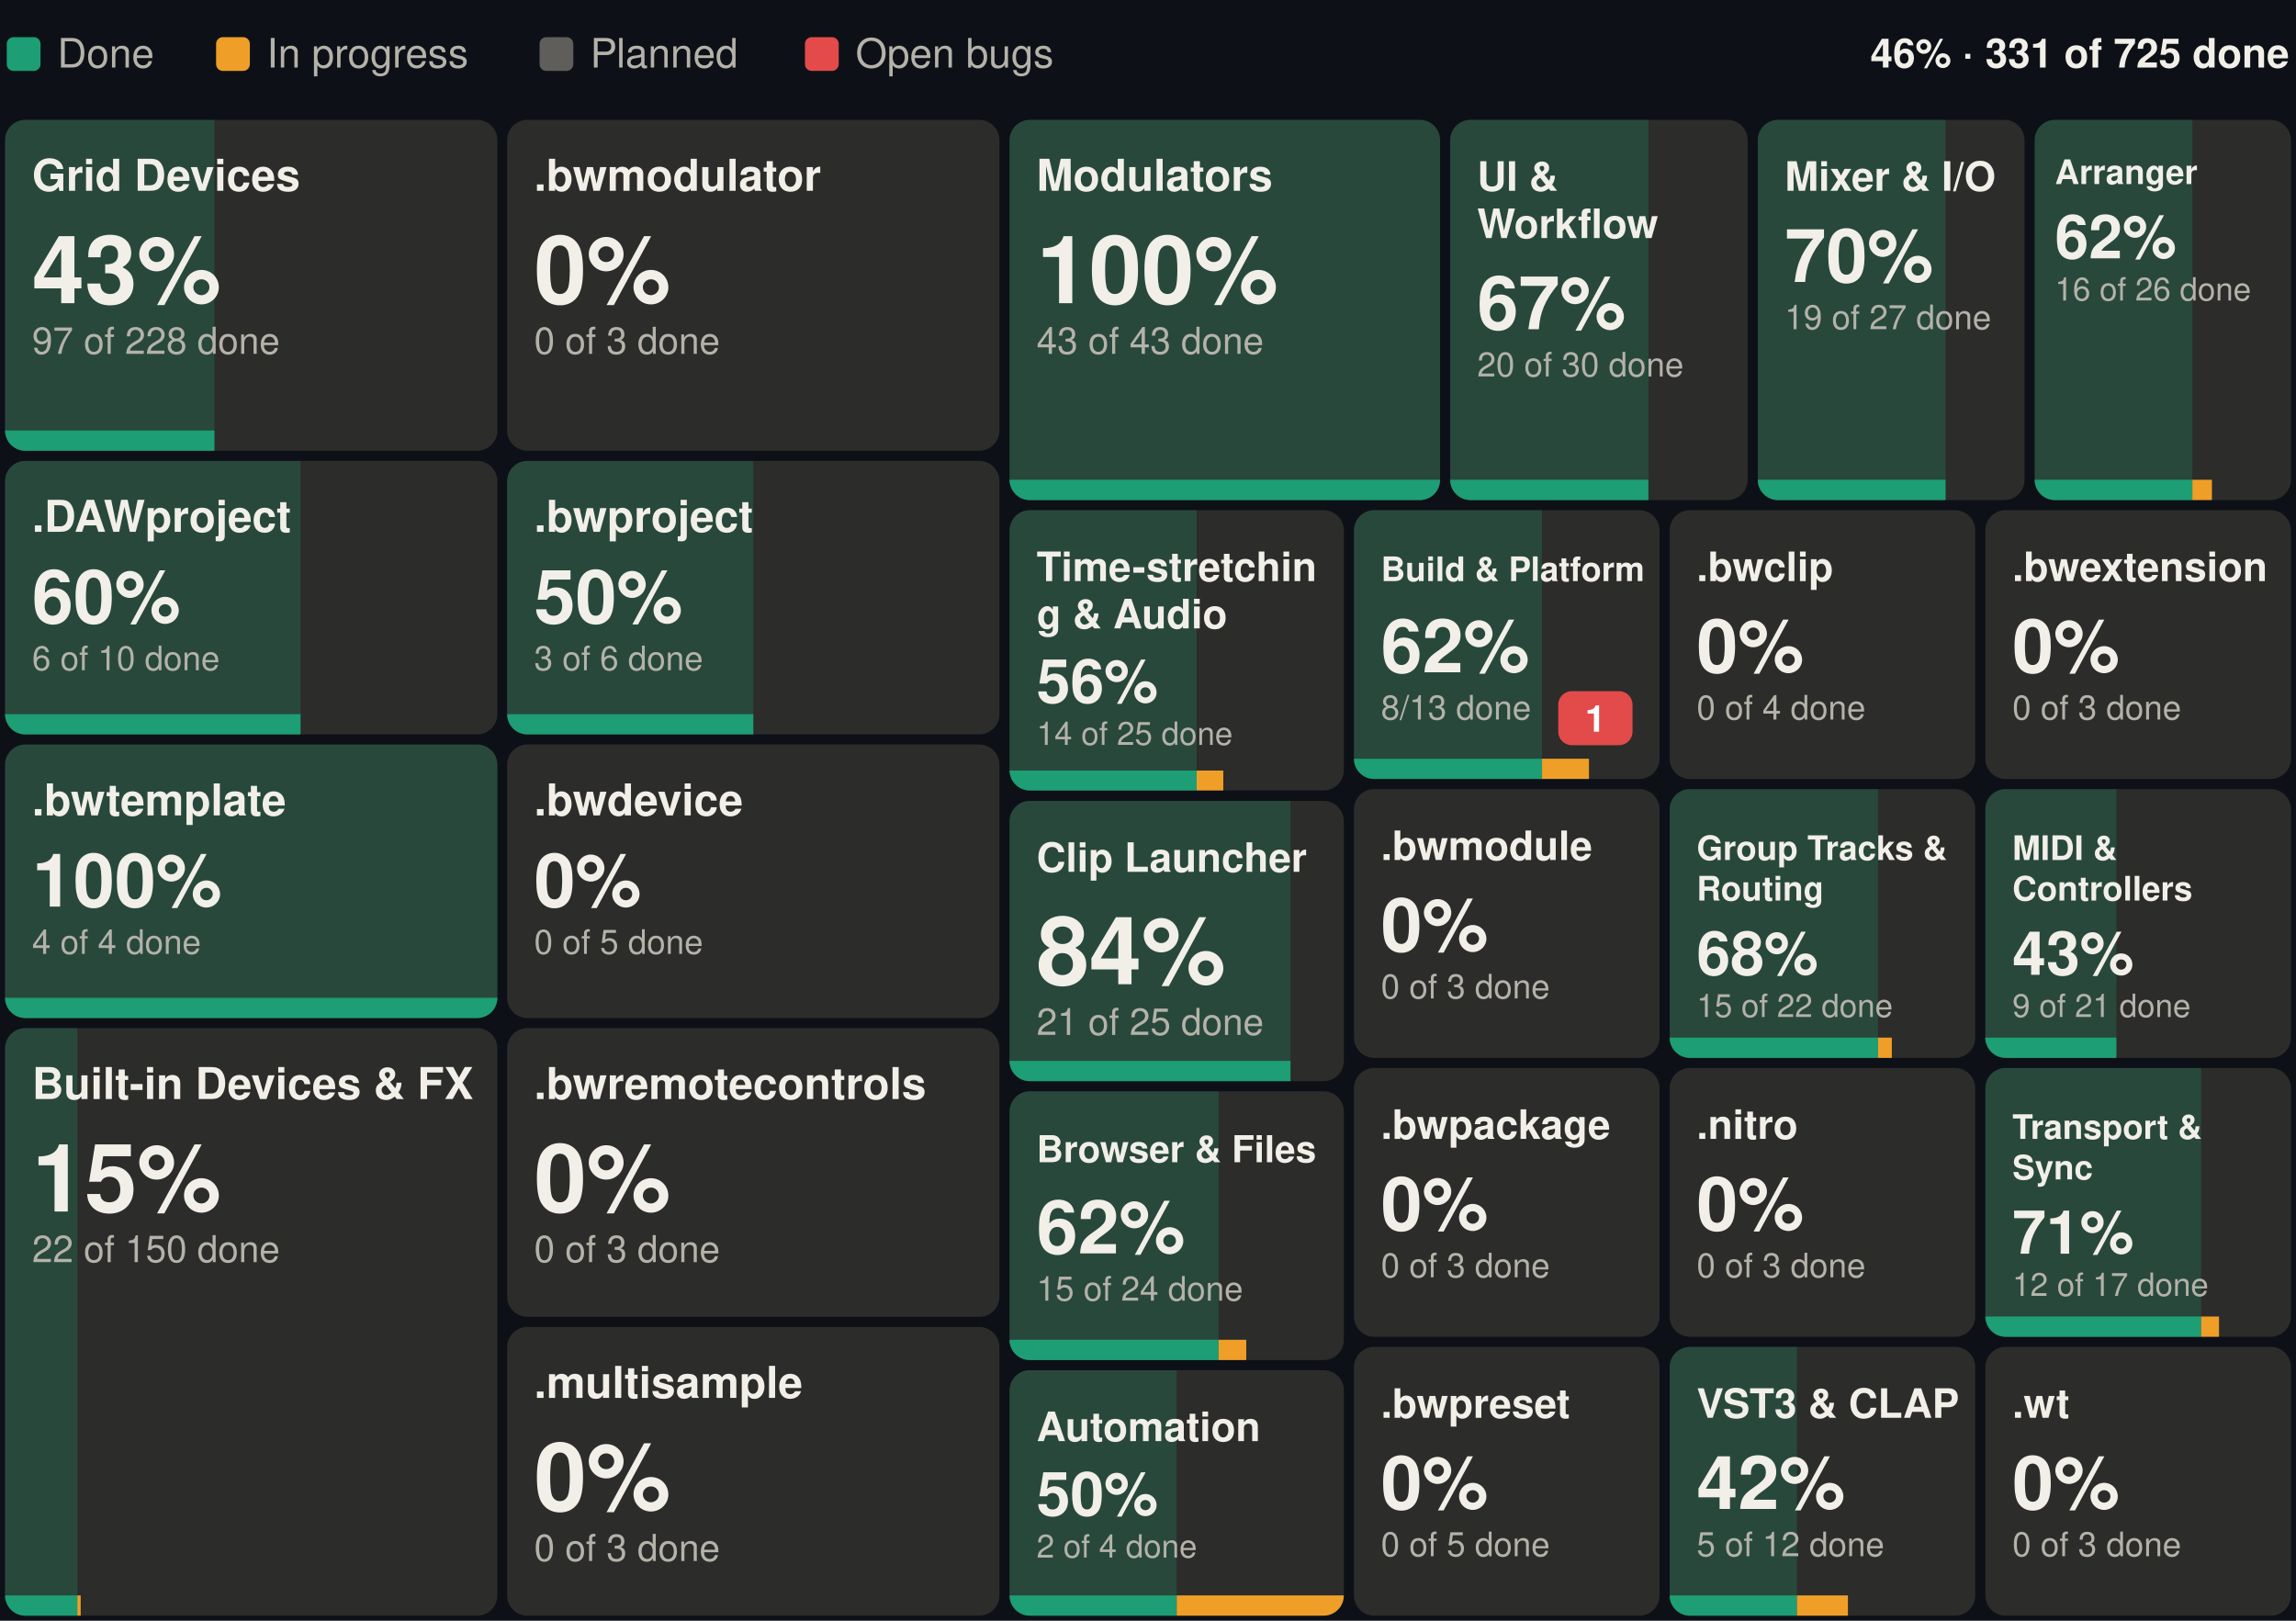
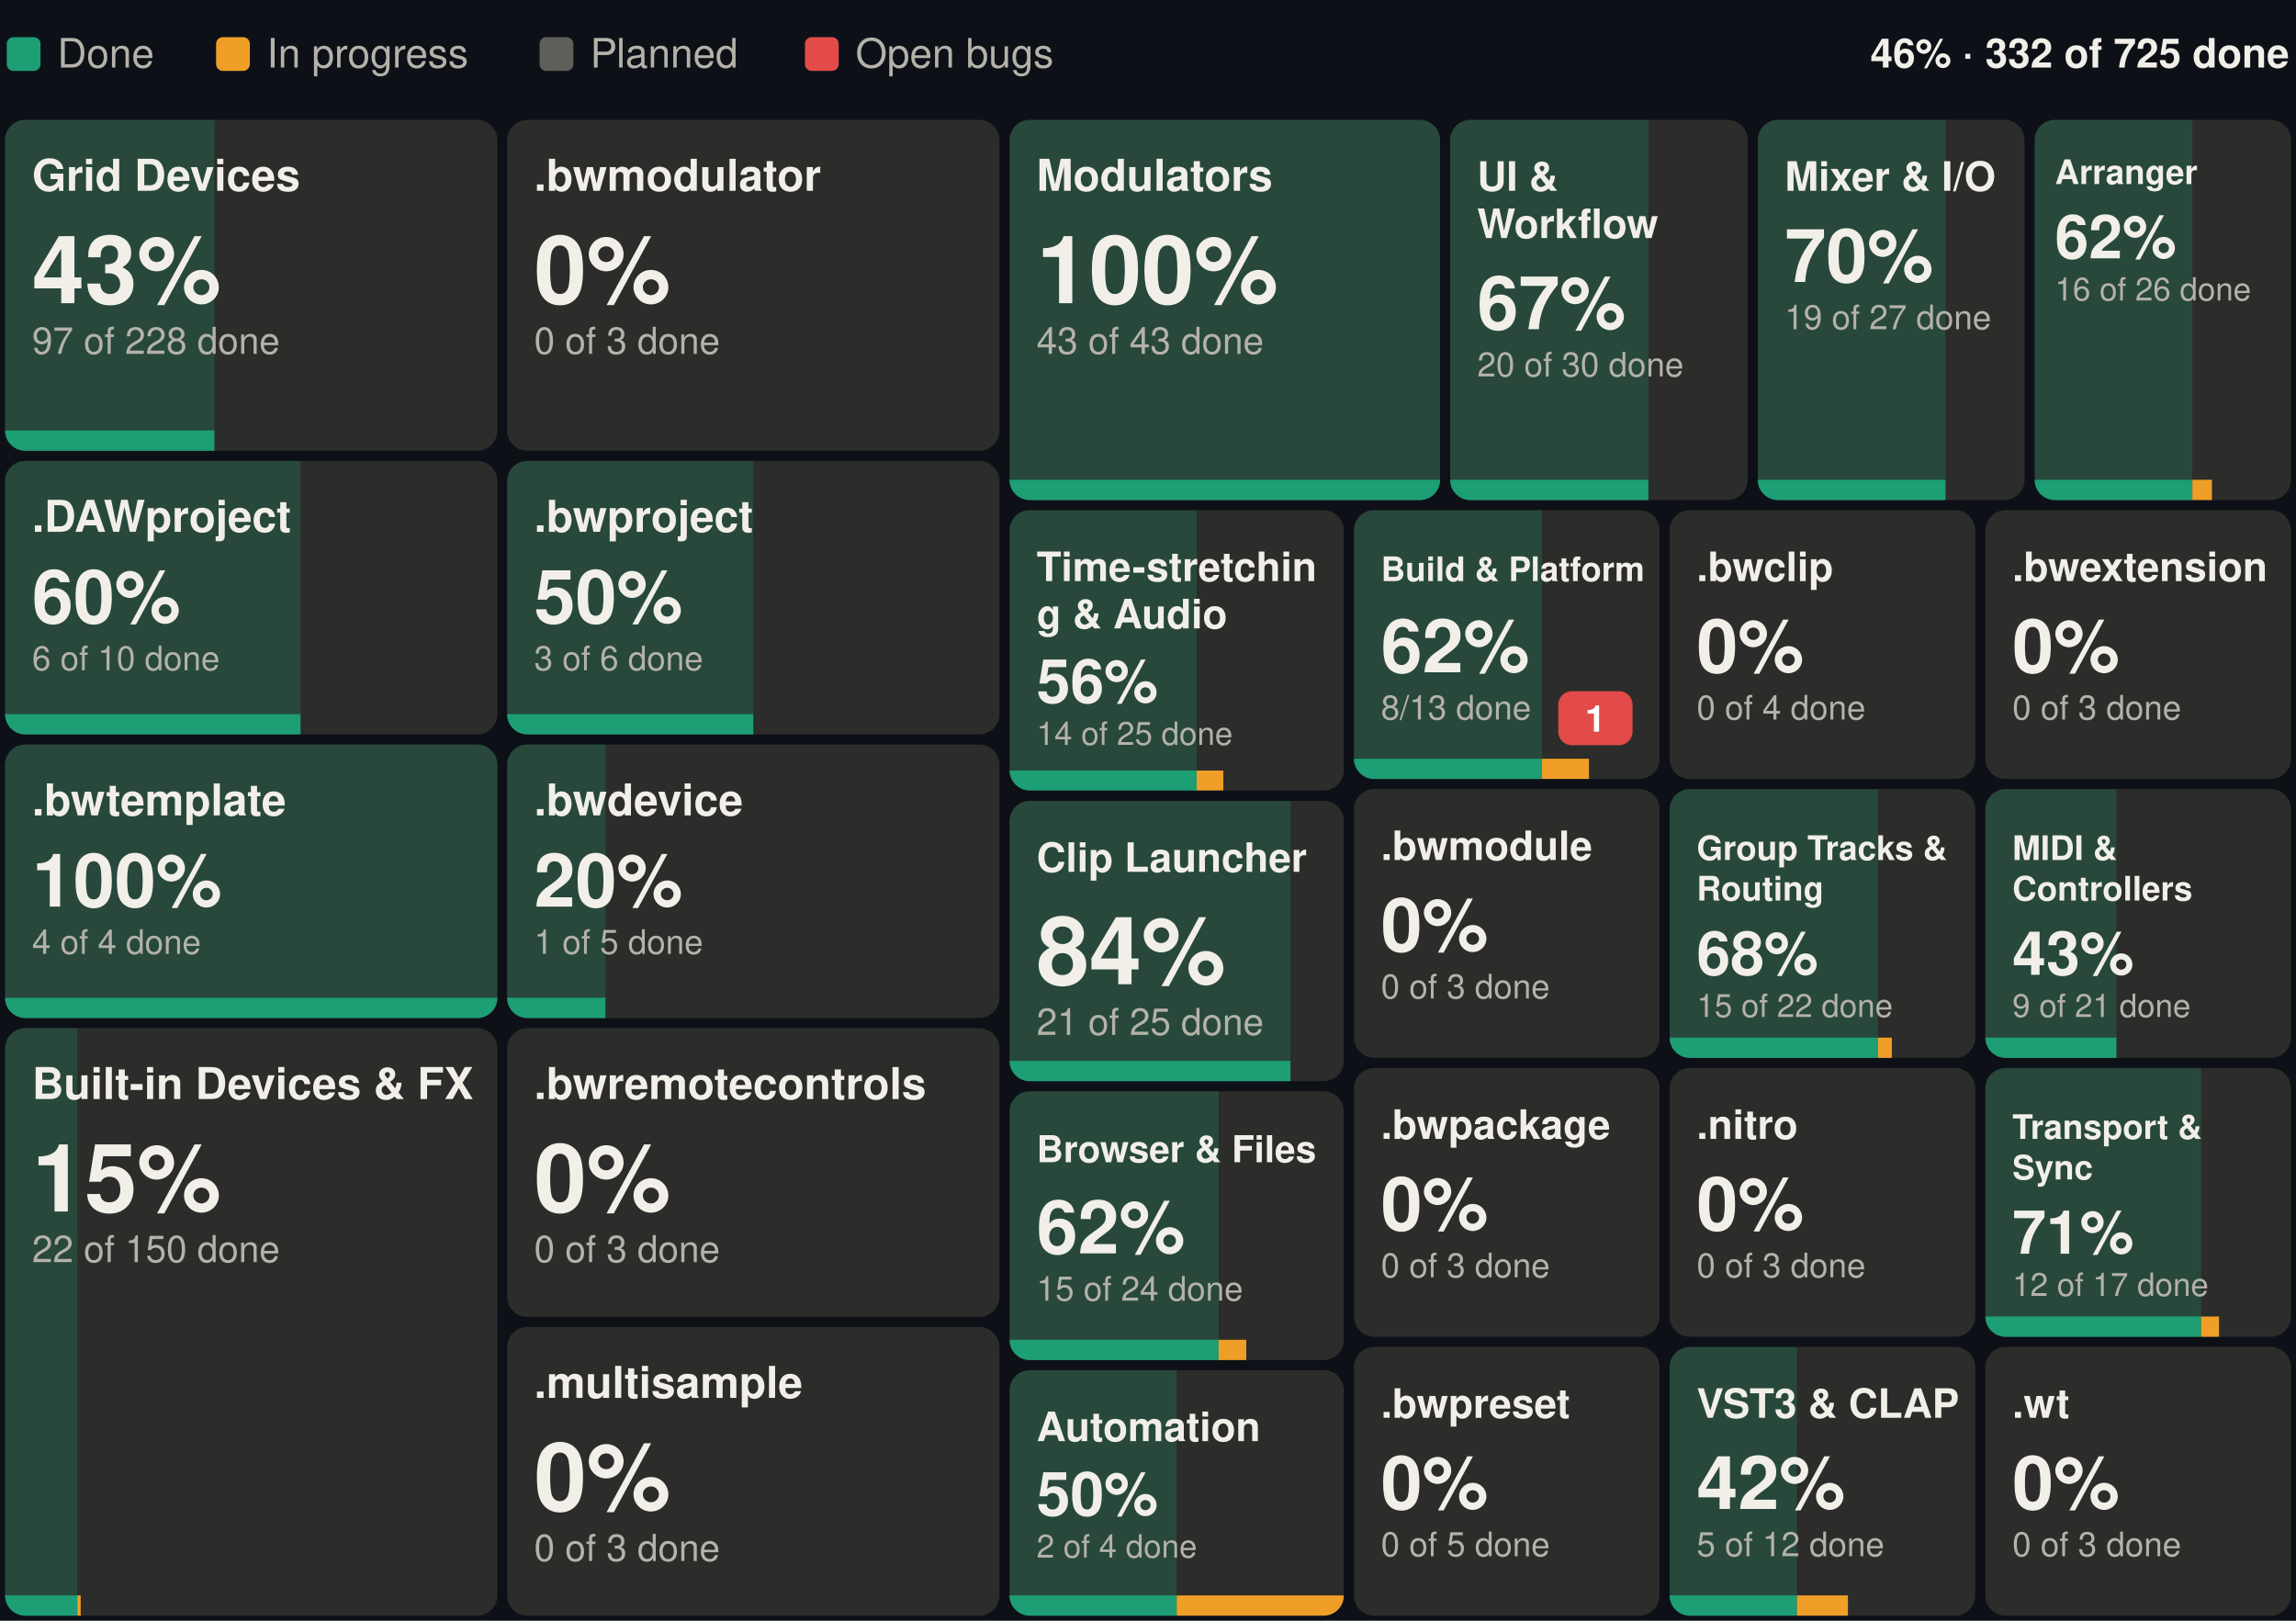
- <svg xmlns="http://www.w3.org/2000/svg" width="680" height="480" viewBox="0 0 680 480" font-family="-apple-system, BlinkMacSystemFont, 'Segoe UI', Helvetica, Arial, sans-serif" role="img" aria-label="Hikaru OpenLive vs Bitwig Studio 5.3.13: 331 of 725 features done">
+ <svg xmlns="http://www.w3.org/2000/svg" width="680" height="480" viewBox="0 0 680 480" font-family="-apple-system, BlinkMacSystemFont, 'Segoe UI', Helvetica, Arial, sans-serif" role="img" aria-label="Hikaru OpenLive vs Bitwig Studio 5.3.13: 332 of 725 features done">
  <rect width="680" height="480" fill="#0d1117" />
-   <text x="678.0" y="20.0" font-size="12" font-weight="600" text-anchor="end" fill="#F1EFE8">46% · 331 of 725 done</text>
+   <text x="678.0" y="20.0" font-size="12" font-weight="600" text-anchor="end" fill="#F1EFE8">46% · 332 of 725 done</text>
  <rect x="2.0" y="11" width="10" height="10" rx="2" fill="#1D9E75" />
  <text x="17.0" y="20.0" font-size="12" fill="#B4B2A9">Done</text>
  <rect x="64.0" y="11" width="10" height="10" rx="2" fill="#EF9F27" />
  <text x="79.0" y="20.0" font-size="12" fill="#B4B2A9">In progress</text>
  <rect x="159.8" y="11" width="10" height="10" rx="2" fill="#5F5E5A" />
  <text x="174.8" y="20.0" font-size="12" fill="#B4B2A9">Planned</text>
  <rect x="238.4" y="11" width="10" height="10" rx="2" fill="#E24B4A" />
  <text x="253.4" y="20.0" font-size="12" fill="#B4B2A9">Open bugs</text>
  <g>
    <clipPath id="b0">
      <rect x="299.0" y="237.2" width="99.0" height="83.0" rx="6" />
    </clipPath>
    <g clip-path="url(#b0)">
      <rect x="299.0" y="237.2" width="99.0" height="83.0" fill="#2C2C2A" />
      <rect x="299.0" y="237.2" width="83.2" height="83.0" fill="#1D9E75" fill-opacity="0.25" />
      <rect x="299.0" y="314.2" width="83.2" height="6" fill="#1D9E75" />
    </g>
    <text x="307.0" y="258.2" font-size="12" font-weight="600" fill="#F1EFE8">Clip Launcher</text>
    <text x="307.0" y="291.5" font-size="28" font-weight="600" fill="#F1EFE8">84%</text>
    <text x="307.0" y="306.5" font-size="11" fill="#B4B2A9">21 of 25 done</text>
  </g>
  <g>
    <clipPath id="b1">
      <rect x="602.6" y="35.5" width="75.9" height="112.6" rx="6" />
    </clipPath>
    <g clip-path="url(#b1)">
      <rect x="602.6" y="35.5" width="75.9" height="112.6" fill="#2C2C2A" />
      <rect x="602.6" y="35.5" width="46.7" height="112.6" fill="#1D9E75" fill-opacity="0.25" />
      <rect x="602.6" y="142.1" width="46.7" height="6" fill="#1D9E75" />
      <rect x="649.3" y="142.1" width="5.8" height="6" fill="#EF9F27" />
    </g>
    <text x="608.6" y="54.5" font-size="10" font-weight="600" fill="#F1EFE8">Arranger</text>
    <text x="608.6" y="76.5" font-size="18" font-weight="600" fill="#F1EFE8">62%</text>
    <text x="608.6" y="89.0" font-size="9.5" fill="#B4B2A9">16 of 26 done</text>
  </g>
  <g>
    <clipPath id="b2">
      <rect x="588.0" y="316.3" width="90.5" height="79.6" rx="6" />
    </clipPath>
    <g clip-path="url(#b2)">
      <rect x="588.0" y="316.3" width="90.5" height="79.6" fill="#2C2C2A" />
      <rect x="588.0" y="316.3" width="63.9" height="79.6" fill="#1D9E75" fill-opacity="0.25" />
      <rect x="588.0" y="389.9" width="63.9" height="6" fill="#1D9E75" />
      <rect x="651.9" y="389.9" width="5.3" height="6" fill="#EF9F27" />
    </g>
    <text x="596.0" y="337.3" font-size="10" font-weight="600" fill="#F1EFE8">Transport &amp;</text>
    <text x="596.0" y="349.3" font-size="10" font-weight="600" fill="#F1EFE8">Sync</text>
    <text x="596.0" y="371.3" font-size="18" font-weight="600" fill="#F1EFE8">71%</text>
    <text x="596.0" y="383.8" font-size="9.5" fill="#B4B2A9">12 of 17 done</text>
  </g>
  <g>
    <clipPath id="b3">
      <rect x="494.5" y="233.7" width="90.5" height="79.6" rx="6" />
    </clipPath>
    <g clip-path="url(#b3)">
      <rect x="494.5" y="233.7" width="90.5" height="79.6" fill="#2C2C2A" />
      <rect x="494.5" y="233.7" width="61.7" height="79.6" fill="#1D9E75" fill-opacity="0.25" />
      <rect x="494.5" y="307.3" width="61.7" height="6" fill="#1D9E75" />
      <rect x="556.2" y="307.3" width="4.1" height="6" fill="#EF9F27" />
    </g>
    <text x="502.5" y="254.7" font-size="10" font-weight="600" fill="#F1EFE8">Group Tracks &amp;</text>
    <text x="502.5" y="266.7" font-size="10" font-weight="600" fill="#F1EFE8">Routing</text>
    <text x="502.5" y="288.7" font-size="18" font-weight="600" fill="#F1EFE8">68%</text>
    <text x="502.5" y="301.2" font-size="9.5" fill="#B4B2A9">15 of 22 done</text>
  </g>
  <g>
    <clipPath id="b4">
      <rect x="299.0" y="151.1" width="99.0" height="83.0" rx="6" />
    </clipPath>
    <g clip-path="url(#b4)">
      <rect x="299.0" y="151.1" width="99.0" height="83.0" fill="#2C2C2A" />
      <rect x="299.0" y="151.1" width="55.4" height="83.0" fill="#1D9E75" fill-opacity="0.25" />
      <rect x="299.0" y="228.2" width="55.4" height="6" fill="#1D9E75" />
      <rect x="354.4" y="228.2" width="7.9" height="6" fill="#EF9F27" />
    </g>
    <text x="307.0" y="172.1" font-size="12" font-weight="600" fill="#F1EFE8">Time-stretchin</text>
    <text x="307.0" y="186.1" font-size="12" font-weight="600" fill="#F1EFE8">g &amp; Audio</text>
    <text x="307.0" y="208.1" font-size="18" font-weight="600" fill="#F1EFE8">56%</text>
    <text x="307.0" y="220.6" font-size="9.5" fill="#B4B2A9">14 of 25 done</text>
  </g>
  <g>
    <clipPath id="b5">
      <rect x="1.5" y="304.5" width="145.8" height="174.0" rx="6" />
    </clipPath>
    <g clip-path="url(#b5)">
      <rect x="1.5" y="304.5" width="145.8" height="174.0" fill="#2C2C2A" />
      <rect x="1.5" y="304.5" width="21.4" height="174.0" fill="#1D9E75" fill-opacity="0.25" />
      <rect x="1.5" y="472.5" width="21.4" height="6" fill="#1D9E75" />
      <rect x="22.9" y="472.5" width="1.0" height="6" fill="#EF9F27" />
    </g>
    <text x="9.5" y="325.5" font-size="13" font-weight="600" fill="#F1EFE8">Built-in Devices &amp; FX</text>
    <text x="9.5" y="358.8" font-size="28" font-weight="600" fill="#F1EFE8">15%</text>
    <text x="9.5" y="373.8" font-size="11" fill="#B4B2A9">22 of 150 done</text>
  </g>
  <g>
    <clipPath id="b6">
      <rect x="299.0" y="35.5" width="127.5" height="112.6" rx="6" />
    </clipPath>
    <g clip-path="url(#b6)">
      <rect x="299.0" y="35.5" width="127.5" height="112.6" fill="#2C2C2A" />
      <rect x="299.0" y="35.5" width="127.5" height="112.6" fill="#1D9E75" fill-opacity="0.25" />
      <rect x="299.0" y="142.1" width="127.5" height="6" fill="#1D9E75" />
    </g>
    <text x="307.0" y="56.5" font-size="13" font-weight="600" fill="#F1EFE8">Modulators</text>
    <text x="307.0" y="89.8" font-size="28" font-weight="600" fill="#F1EFE8">100%</text>
    <text x="307.0" y="104.8" font-size="11" fill="#B4B2A9">43 of 43 done</text>
  </g>
  <g>
    <clipPath id="b7">
      <rect x="1.5" y="35.5" width="145.8" height="98.0" rx="6" />
    </clipPath>
    <g clip-path="url(#b7)">
      <rect x="1.5" y="35.5" width="145.8" height="98.0" fill="#2C2C2A" />
      <rect x="1.5" y="35.5" width="62.0" height="98.0" fill="#1D9E75" fill-opacity="0.25" />
      <rect x="1.5" y="127.5" width="62.0" height="6" fill="#1D9E75" />
    </g>
    <text x="9.5" y="56.5" font-size="13" font-weight="600" fill="#F1EFE8">Grid Devices</text>
    <text x="9.5" y="89.8" font-size="28" font-weight="600" fill="#F1EFE8">43%</text>
    <text x="9.5" y="104.8" font-size="11" fill="#B4B2A9">97 of 228 done</text>
  </g>
  <g>
    <clipPath id="b8">
      <rect x="520.6" y="35.5" width="79.0" height="112.6" rx="6" />
    </clipPath>
    <g clip-path="url(#b8)">
      <rect x="520.6" y="35.5" width="79.0" height="112.6" fill="#2C2C2A" />
      <rect x="520.6" y="35.5" width="55.6" height="112.6" fill="#1D9E75" fill-opacity="0.25" />
      <rect x="520.6" y="142.1" width="55.6" height="6" fill="#1D9E75" />
    </g>
    <text x="528.6" y="56.5" font-size="12" font-weight="600" fill="#F1EFE8">Mixer &amp; I/O</text>
    <text x="528.6" y="83.5" font-size="22" font-weight="600" fill="#F1EFE8">70%</text>
    <text x="528.6" y="97.5" font-size="10" fill="#B4B2A9">19 of 27 done</text>
  </g>
  <g>
    <clipPath id="b9">
      <rect x="299.0" y="323.2" width="99.0" height="79.6" rx="6" />
    </clipPath>
    <g clip-path="url(#b9)">
      <rect x="299.0" y="323.2" width="99.0" height="79.6" fill="#2C2C2A" />
      <rect x="299.0" y="323.2" width="61.9" height="79.6" fill="#1D9E75" fill-opacity="0.25" />
      <rect x="299.0" y="396.8" width="61.9" height="6" fill="#1D9E75" />
      <rect x="360.9" y="396.8" width="8.2" height="6" fill="#EF9F27" />
    </g>
    <text x="307.0" y="344.2" font-size="11" font-weight="600" fill="#F1EFE8">Browser &amp; Files</text>
    <text x="307.0" y="371.2" font-size="22" font-weight="600" fill="#F1EFE8">62%</text>
    <text x="307.0" y="385.2" font-size="10" fill="#B4B2A9">15 of 24 done</text>
  </g>
  <g>
    <clipPath id="b10">
      <rect x="588.0" y="233.7" width="90.5" height="79.6" rx="6" />
    </clipPath>
    <g clip-path="url(#b10)">
      <rect x="588.0" y="233.7" width="90.5" height="79.6" fill="#2C2C2A" />
      <rect x="588.0" y="233.7" width="38.8" height="79.6" fill="#1D9E75" fill-opacity="0.25" />
      <rect x="588.0" y="307.3" width="38.8" height="6" fill="#1D9E75" />
    </g>
    <text x="596.0" y="254.7" font-size="10" font-weight="600" fill="#F1EFE8">MIDI &amp;</text>
    <text x="596.0" y="266.7" font-size="10" font-weight="600" fill="#F1EFE8">Controllers</text>
    <text x="596.0" y="288.7" font-size="18" font-weight="600" fill="#F1EFE8">43%</text>
    <text x="596.0" y="301.2" font-size="9.5" fill="#B4B2A9">9 of 21 done</text>
  </g>
  <g>
    <clipPath id="b11">
      <rect x="429.5" y="35.5" width="88.1" height="112.6" rx="6" />
    </clipPath>
    <g clip-path="url(#b11)">
      <rect x="429.5" y="35.5" width="88.1" height="112.6" fill="#2C2C2A" />
      <rect x="429.5" y="35.5" width="58.7" height="112.6" fill="#1D9E75" fill-opacity="0.25" />
      <rect x="429.5" y="142.1" width="58.7" height="6" fill="#1D9E75" />
    </g>
    <text x="437.5" y="56.5" font-size="12" font-weight="600" fill="#F1EFE8">UI &amp;</text>
    <text x="437.5" y="70.5" font-size="12" font-weight="600" fill="#F1EFE8">Workflow</text>
    <text x="437.5" y="97.5" font-size="22" font-weight="600" fill="#F1EFE8">67%</text>
    <text x="437.5" y="111.5" font-size="10" fill="#B4B2A9">20 of 30 done</text>
  </g>
  <g>
    <clipPath id="b12">
      <rect x="401.0" y="151.1" width="90.5" height="79.6" rx="6" />
    </clipPath>
    <g clip-path="url(#b12)">
      <rect x="401.0" y="151.1" width="90.5" height="79.6" fill="#2C2C2A" />
      <rect x="401.0" y="151.1" width="55.7" height="79.6" fill="#1D9E75" fill-opacity="0.25" />
      <rect x="401.0" y="224.7" width="55.7" height="6" fill="#1D9E75" />
      <rect x="456.7" y="224.7" width="13.9" height="6" fill="#EF9F27" />
    </g>
    <text x="409.0" y="172.1" font-size="10" font-weight="600" fill="#F1EFE8">Build &amp; Platform</text>
    <text x="409.0" y="199.1" font-size="22" font-weight="600" fill="#F1EFE8">62%</text>
    <text x="409.0" y="213.1" font-size="10" fill="#B4B2A9">8/13 done</text>
    <rect x="461.5" y="204.7" width="22.0" height="16.0" rx="4" fill="#E24B4A" />
    <text x="472.5" y="216.7" font-size="11" font-weight="600" text-anchor="middle" fill="#ffffff">1</text>
  </g>
  <g>
    <clipPath id="b13">
      <rect x="494.5" y="398.9" width="90.5" height="79.6" rx="6" />
    </clipPath>
    <g clip-path="url(#b13)">
      <rect x="494.5" y="398.9" width="90.5" height="79.6" fill="#2C2C2A" />
      <rect x="494.5" y="398.9" width="37.7" height="79.6" fill="#1D9E75" fill-opacity="0.25" />
      <rect x="494.5" y="472.5" width="37.7" height="6" fill="#1D9E75" />
      <rect x="532.2" y="472.5" width="15.1" height="6" fill="#EF9F27" />
    </g>
    <text x="502.5" y="419.9" font-size="12" font-weight="600" fill="#F1EFE8">VST3 &amp; CLAP</text>
    <text x="502.5" y="446.9" font-size="22" font-weight="600" fill="#F1EFE8">42%</text>
    <text x="502.5" y="460.9" font-size="10" fill="#B4B2A9">5 of 12 done</text>
  </g>
  <g>
    <clipPath id="b14">
      <rect x="299.0" y="405.8" width="99.0" height="72.7" rx="6" />
    </clipPath>
    <g clip-path="url(#b14)">
      <rect x="299.0" y="405.8" width="99.0" height="72.7" fill="#2C2C2A" />
      <rect x="299.0" y="405.8" width="49.5" height="72.7" fill="#1D9E75" fill-opacity="0.25" />
      <rect x="299.0" y="472.5" width="49.5" height="6" fill="#1D9E75" />
      <rect x="348.5" y="472.5" width="49.5" height="6" fill="#EF9F27" />
    </g>
    <text x="307.0" y="426.8" font-size="12" font-weight="600" fill="#F1EFE8">Automation</text>
    <text x="307.0" y="448.8" font-size="18" font-weight="600" fill="#F1EFE8">50%</text>
    <text x="307.0" y="461.3" font-size="9.5" fill="#B4B2A9">2 of 4 done</text>
  </g>
  <g>
    <clipPath id="b15">
      <rect x="1.5" y="136.5" width="145.8" height="81.0" rx="6" />
    </clipPath>
    <g clip-path="url(#b15)">
      <rect x="1.5" y="136.5" width="145.8" height="81.0" fill="#2C2C2A" />
      <rect x="1.5" y="136.5" width="87.5" height="81.0" fill="#1D9E75" fill-opacity="0.25" />
      <rect x="1.5" y="211.5" width="87.5" height="6" fill="#1D9E75" />
    </g>
    <text x="9.5" y="157.5" font-size="13" font-weight="600" fill="#F1EFE8">.DAWproject</text>
    <text x="9.5" y="184.5" font-size="22" font-weight="600" fill="#F1EFE8">60%</text>
    <text x="9.5" y="198.5" font-size="10" fill="#B4B2A9">6 of 10 done</text>
  </g>
  <g>
    <clipPath id="b16">
      <rect x="150.2" y="136.5" width="145.8" height="81.0" rx="6" />
    </clipPath>
    <g clip-path="url(#b16)">
      <rect x="150.2" y="136.5" width="145.8" height="81.0" fill="#2C2C2A" />
      <rect x="150.2" y="136.5" width="72.9" height="81.0" fill="#1D9E75" fill-opacity="0.25" />
      <rect x="150.2" y="211.5" width="72.9" height="6" fill="#1D9E75" />
    </g>
    <text x="158.2" y="157.5" font-size="13" font-weight="600" fill="#F1EFE8">.bwproject</text>
    <text x="158.2" y="184.5" font-size="22" font-weight="600" fill="#F1EFE8">50%</text>
    <text x="158.2" y="198.5" font-size="10" fill="#B4B2A9">3 of 6 done</text>
  </g>
  <g>
    <clipPath id="b17">
      <rect x="1.5" y="220.5" width="145.8" height="81.0" rx="6" />
    </clipPath>
    <g clip-path="url(#b17)">
      <rect x="1.5" y="220.5" width="145.8" height="81.0" fill="#2C2C2A" />
      <rect x="1.5" y="220.5" width="145.8" height="81.0" fill="#1D9E75" fill-opacity="0.25" />
      <rect x="1.5" y="295.5" width="145.8" height="6" fill="#1D9E75" />
    </g>
    <text x="9.5" y="241.5" font-size="13" font-weight="600" fill="#F1EFE8">.bwtemplate</text>
    <text x="9.5" y="268.5" font-size="22" font-weight="600" fill="#F1EFE8">100%</text>
    <text x="9.5" y="282.5" font-size="10" fill="#B4B2A9">4 of 4 done</text>
  </g>
  <g>
    <clipPath id="b18">
      <rect x="150.2" y="220.5" width="145.8" height="81.0" rx="6" />
    </clipPath>
    <g clip-path="url(#b18)">
      <rect x="150.2" y="220.5" width="145.8" height="81.0" fill="#2C2C2A" />
+       <rect x="150.2" y="220.5" width="29.1" height="81.0" fill="#1D9E75" fill-opacity="0.25" />
+       <rect x="150.2" y="295.5" width="29.1" height="6" fill="#1D9E75" />
    </g>
    <text x="158.2" y="241.5" font-size="13" font-weight="600" fill="#F1EFE8">.bwdevice</text>
-     <text x="158.2" y="268.5" font-size="22" font-weight="600" fill="#F1EFE8">0%</text>
-     <text x="158.2" y="282.5" font-size="10" fill="#B4B2A9">0 of 5 done</text>
+     <text x="158.2" y="268.5" font-size="22" font-weight="600" fill="#F1EFE8">20%</text>
+     <text x="158.2" y="282.5" font-size="10" fill="#B4B2A9">1 of 5 done</text>
  </g>
  <g>
    <clipPath id="b19">
      <rect x="401.0" y="398.9" width="90.5" height="79.6" rx="6" />
    </clipPath>
    <g clip-path="url(#b19)">
      <rect x="401.0" y="398.9" width="90.5" height="79.6" fill="#2C2C2A" />
    </g>
    <text x="409.0" y="419.9" font-size="12" font-weight="600" fill="#F1EFE8">.bwpreset</text>
    <text x="409.0" y="446.9" font-size="22" font-weight="600" fill="#F1EFE8">0%</text>
    <text x="409.0" y="460.9" font-size="10" fill="#B4B2A9">0 of 5 done</text>
  </g>
  <g>
    <clipPath id="b20">
      <rect x="494.5" y="151.1" width="90.5" height="79.6" rx="6" />
    </clipPath>
    <g clip-path="url(#b20)">
      <rect x="494.5" y="151.1" width="90.5" height="79.6" fill="#2C2C2A" />
    </g>
    <text x="502.5" y="172.1" font-size="12" font-weight="600" fill="#F1EFE8">.bwclip</text>
    <text x="502.5" y="199.1" font-size="22" font-weight="600" fill="#F1EFE8">0%</text>
    <text x="502.5" y="213.1" font-size="10" fill="#B4B2A9">0 of 4 done</text>
  </g>
  <g>
    <clipPath id="b21">
      <rect x="150.2" y="35.5" width="145.8" height="98.0" rx="6" />
    </clipPath>
    <g clip-path="url(#b21)">
      <rect x="150.2" y="35.5" width="145.8" height="98.0" fill="#2C2C2A" />
    </g>
    <text x="158.2" y="56.5" font-size="13" font-weight="600" fill="#F1EFE8">.bwmodulator</text>
    <text x="158.2" y="89.8" font-size="28" font-weight="600" fill="#F1EFE8">0%</text>
    <text x="158.2" y="104.8" font-size="11" fill="#B4B2A9">0 of 3 done</text>
  </g>
  <g>
    <clipPath id="b22">
      <rect x="401.0" y="233.7" width="90.5" height="79.6" rx="6" />
    </clipPath>
    <g clip-path="url(#b22)">
      <rect x="401.0" y="233.7" width="90.5" height="79.6" fill="#2C2C2A" />
    </g>
    <text x="409.0" y="254.7" font-size="12" font-weight="600" fill="#F1EFE8">.bwmodule</text>
    <text x="409.0" y="281.7" font-size="22" font-weight="600" fill="#F1EFE8">0%</text>
    <text x="409.0" y="295.7" font-size="10" fill="#B4B2A9">0 of 3 done</text>
  </g>
  <g>
    <clipPath id="b23">
      <rect x="150.2" y="304.5" width="145.8" height="85.5" rx="6" />
    </clipPath>
    <g clip-path="url(#b23)">
      <rect x="150.2" y="304.5" width="145.8" height="85.5" fill="#2C2C2A" />
    </g>
    <text x="158.2" y="325.5" font-size="13" font-weight="600" fill="#F1EFE8">.bwremotecontrols</text>
    <text x="158.2" y="358.8" font-size="28" font-weight="600" fill="#F1EFE8">0%</text>
    <text x="158.2" y="373.8" font-size="11" fill="#B4B2A9">0 of 3 done</text>
  </g>
  <g>
    <clipPath id="b24">
      <rect x="588.0" y="151.1" width="90.5" height="79.6" rx="6" />
    </clipPath>
    <g clip-path="url(#b24)">
      <rect x="588.0" y="151.1" width="90.5" height="79.6" fill="#2C2C2A" />
    </g>
    <text x="596.0" y="172.1" font-size="12" font-weight="600" fill="#F1EFE8">.bwextension</text>
    <text x="596.0" y="199.1" font-size="22" font-weight="600" fill="#F1EFE8">0%</text>
    <text x="596.0" y="213.1" font-size="10" fill="#B4B2A9">0 of 3 done</text>
  </g>
  <g>
    <clipPath id="b25">
      <rect x="401.0" y="316.3" width="90.5" height="79.6" rx="6" />
    </clipPath>
    <g clip-path="url(#b25)">
      <rect x="401.0" y="316.3" width="90.5" height="79.6" fill="#2C2C2A" />
    </g>
    <text x="409.0" y="337.3" font-size="12" font-weight="600" fill="#F1EFE8">.bwpackage</text>
    <text x="409.0" y="364.3" font-size="22" font-weight="600" fill="#F1EFE8">0%</text>
    <text x="409.0" y="378.3" font-size="10" fill="#B4B2A9">0 of 3 done</text>
  </g>
  <g>
    <clipPath id="b26">
      <rect x="150.2" y="393.0" width="145.8" height="85.5" rx="6" />
    </clipPath>
    <g clip-path="url(#b26)">
      <rect x="150.2" y="393.0" width="145.8" height="85.5" fill="#2C2C2A" />
    </g>
    <text x="158.2" y="414.0" font-size="13" font-weight="600" fill="#F1EFE8">.multisample</text>
    <text x="158.2" y="447.3" font-size="28" font-weight="600" fill="#F1EFE8">0%</text>
    <text x="158.2" y="462.3" font-size="11" fill="#B4B2A9">0 of 3 done</text>
  </g>
  <g>
    <clipPath id="b27">
      <rect x="588.0" y="398.9" width="90.5" height="79.6" rx="6" />
    </clipPath>
    <g clip-path="url(#b27)">
      <rect x="588.0" y="398.9" width="90.5" height="79.6" fill="#2C2C2A" />
    </g>
    <text x="596.0" y="419.9" font-size="12" font-weight="600" fill="#F1EFE8">.wt</text>
    <text x="596.0" y="446.9" font-size="22" font-weight="600" fill="#F1EFE8">0%</text>
    <text x="596.0" y="460.9" font-size="10" fill="#B4B2A9">0 of 3 done</text>
  </g>
  <g>
    <clipPath id="b28">
      <rect x="494.5" y="316.3" width="90.5" height="79.6" rx="6" />
    </clipPath>
    <g clip-path="url(#b28)">
      <rect x="494.5" y="316.3" width="90.5" height="79.6" fill="#2C2C2A" />
    </g>
    <text x="502.5" y="337.3" font-size="12" font-weight="600" fill="#F1EFE8">.nitro</text>
    <text x="502.5" y="364.3" font-size="22" font-weight="600" fill="#F1EFE8">0%</text>
    <text x="502.5" y="378.3" font-size="10" fill="#B4B2A9">0 of 3 done</text>
  </g>
</svg>
